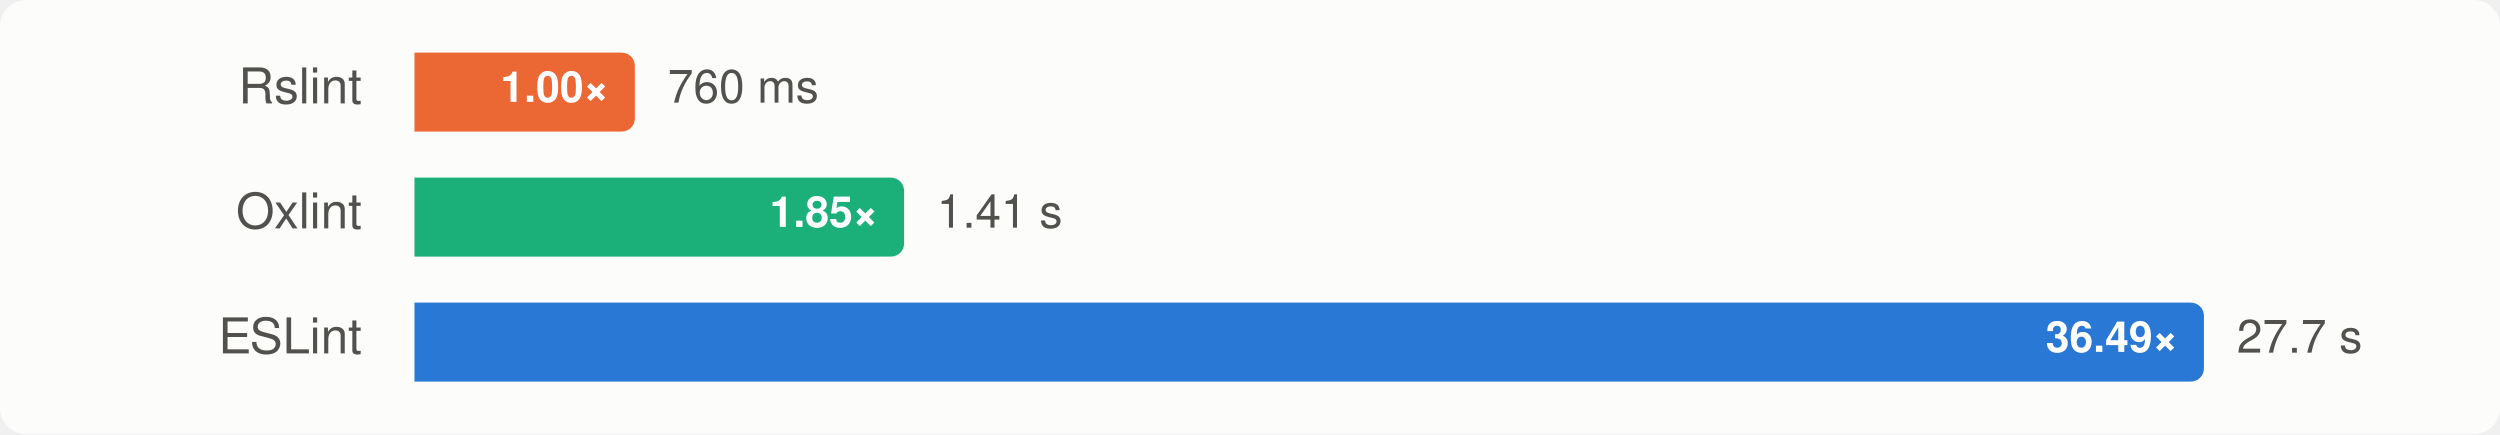
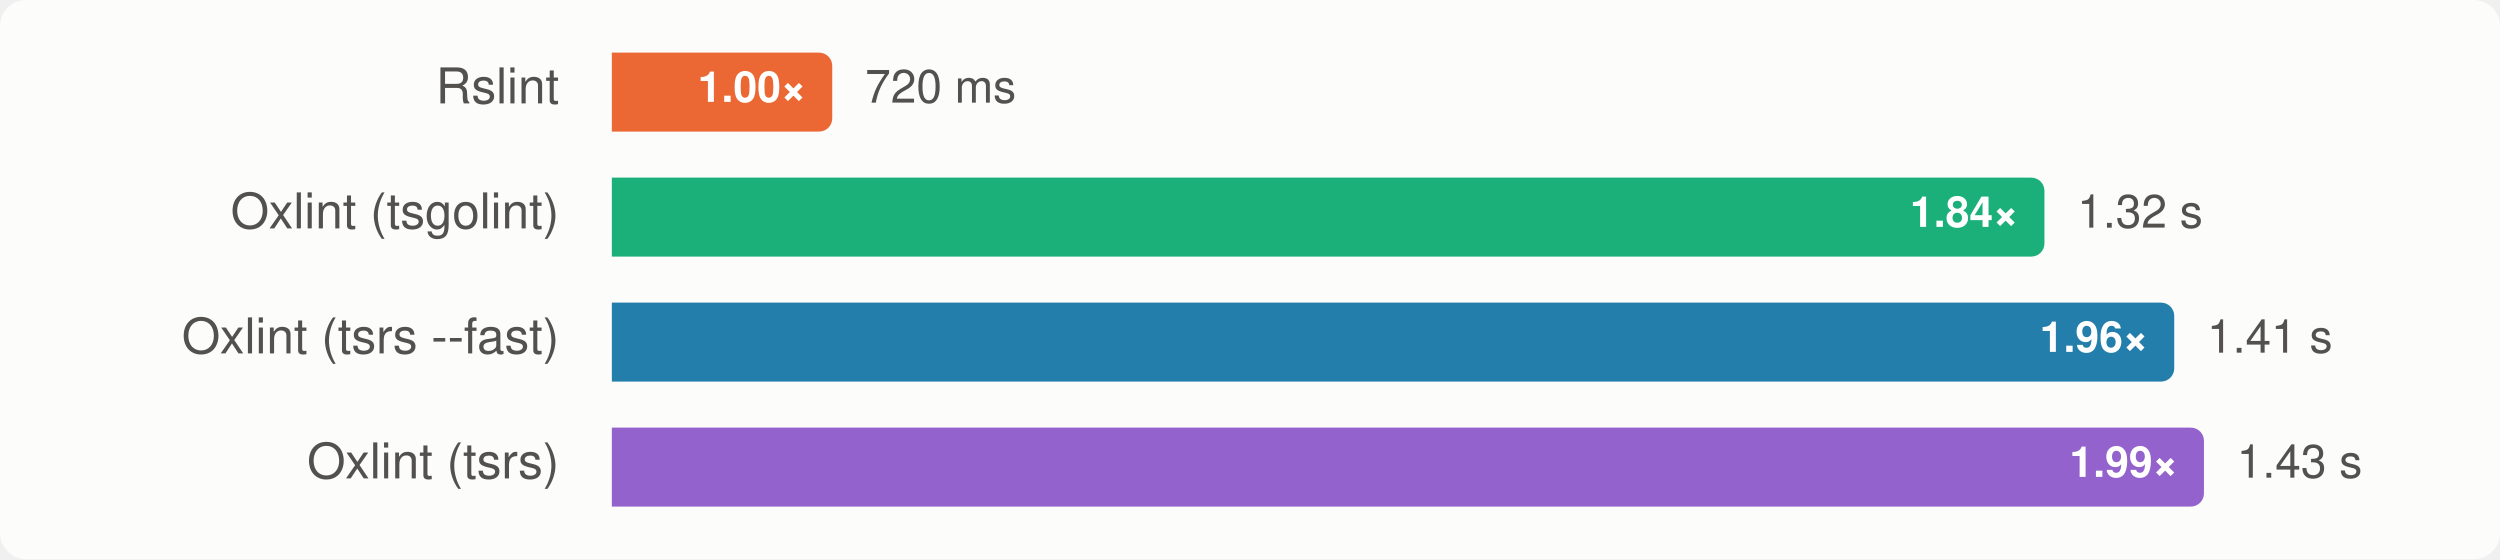
- <svg xmlns="http://www.w3.org/2000/svg" width="760" height="132" viewBox="0 0 760 132" font-family="-apple-system, BlinkMacSystemFont, 'Segoe UI', Helvetica, Arial, sans-serif" role="img" aria-label="Group A, rsbuild: median wall time, lower is better">
+ <svg xmlns="http://www.w3.org/2000/svg" width="760" height="170" viewBox="0 0 760 170" font-family="-apple-system, BlinkMacSystemFont, 'Segoe UI', Helvetica, Arial, sans-serif" role="img" aria-label="Group A, rsbuild: median wall time, lower is better">
  <style>
    .surface { fill: #fcfcfb; }
    .t-primary { fill: #0b0b0b; }
    .t-secondary { fill: #52514e; }
    .ratio { fill: #ffffff; }
-     .bar-eslint { fill: #2a78d6; }
    .bar-rslint { fill: #eb6834; }
    .bar-oxlint { fill: #1baf7a; }
+     .bar-oxlint-tsgolint { fill: #1baf7a; }
+     .bar-oxlint-tsrs { fill: #9362cc; }
+     .bar-oxlint-tsrs-fast { fill: #247eab; }
    .bar-biome { fill: #eda100; }
    @media (prefers-color-scheme: dark) {
      .surface { fill: #1a1a19; }
      .t-primary { fill: #f0efec; }
      .t-secondary { fill: #c3c2b7; }
-       .bar-eslint { fill: #3987e5; }
      .bar-rslint { fill: #d95926; }
      .bar-oxlint { fill: #199e70; }
+       .bar-oxlint-tsgolint { fill: #199e70; }
+       .bar-oxlint-tsrs { fill: #a47ad7; }
+       .bar-oxlint-tsrs-fast { fill: #3b94bd; }
      .bar-biome { fill: #c98500; }
    }
  </style>
-   <rect class="surface" width="760" height="132" rx="8" />
+   <rect class="surface" width="760" height="170" rx="8" />
  <g>
-     <text class="t-secondary" x="110" y="28" text-anchor="end" dominant-baseline="central" font-size="15">Rslint</text>
-     <path class="bar-rslint" d="M126,16H189A4,4 0 0 1 193,20V36A4,4 0 0 1 189,40H126Z" />
-     <text class="ratio" x="185" y="28" text-anchor="end" dominant-baseline="central" font-size="13" font-weight="700">1.00×</text>
-     <text class="t-secondary" x="203" y="28" dominant-baseline="central" font-size="14">760 ms</text>
+     <text class="t-secondary" x="170" y="28" text-anchor="end" dominant-baseline="central" font-size="15">Rslint</text>
+     <path class="bar-rslint" d="M186,16H249A4,4 0 0 1 253,20V36A4,4 0 0 1 249,40H186Z" />
+     <text class="ratio" x="245" y="28" text-anchor="end" dominant-baseline="central" font-size="13" font-weight="700">1.00×</text>
+     <text class="t-secondary" x="263" y="28" dominant-baseline="central" font-size="14">720 ms</text>
  </g>
  <g>
-     <text class="t-secondary" x="110" y="66" text-anchor="end" dominant-baseline="central" font-size="15">Oxlint</text>
-     <path class="bar-oxlint" d="M126,54H270.849A4,4 0 0 1 274.849,58V74A4,4 0 0 1 270.849,78H126Z" />
-     <text class="ratio" x="266.849" y="66" text-anchor="end" dominant-baseline="central" font-size="13" font-weight="700">1.85×</text>
-     <text class="t-secondary" x="284.849" y="66" dominant-baseline="central" font-size="14">1.41 s</text>
+     <text class="t-secondary" x="170" y="66" text-anchor="end" dominant-baseline="central" font-size="15">Oxlint (tsgolint)</text>
+     <path class="bar-oxlint-tsgolint" d="M186,54H617.51A4,4 0 0 1 621.51,58V74A4,4 0 0 1 617.51,78H186Z" />
+     <text class="ratio" x="613.51" y="66" text-anchor="end" dominant-baseline="central" font-size="13" font-weight="700">1.84×</text>
+     <text class="t-secondary" x="631.51" y="66" dominant-baseline="central" font-size="14">1.32 s</text>
  </g>
  <g>
-     <text class="t-secondary" x="110" y="104" text-anchor="end" dominant-baseline="central" font-size="15">ESLint</text>
-     <path class="bar-eslint" d="M126,92H666A4,4 0 0 1 670,96V112A4,4 0 0 1 666,116H126Z" />
-     <text class="ratio" x="662" y="104" text-anchor="end" dominant-baseline="central" font-size="13" font-weight="700">36.49×</text>
-     <text class="t-secondary" x="680" y="104" dominant-baseline="central" font-size="14">27.7 s</text>
+     <text class="t-secondary" x="170" y="104" text-anchor="end" dominant-baseline="central" font-size="15">Oxlint (tsrs --fast)</text>
+     <path class="bar-oxlint-tsrs-fast" d="M186,92H656.964A4,4 0 0 1 660.964,96V112A4,4 0 0 1 656.964,116H186Z" />
+     <text class="ratio" x="652.964" y="104" text-anchor="end" dominant-baseline="central" font-size="13" font-weight="700">1.96×</text>
+     <text class="t-secondary" x="670.964" y="104" dominant-baseline="central" font-size="14">1.41 s</text>
+   </g>
+   <g>
+     <text class="t-secondary" x="170" y="142" text-anchor="end" dominant-baseline="central" font-size="15">Oxlint (tsrs)</text>
+     <path class="bar-oxlint-tsrs" d="M186,130H666A4,4 0 0 1 670,134V150A4,4 0 0 1 666,154H186Z" />
+     <text class="ratio" x="662" y="142" text-anchor="end" dominant-baseline="central" font-size="13" font-weight="700">1.99×</text>
+     <text class="t-secondary" x="680" y="142" dominant-baseline="central" font-size="14">1.43 s</text>
  </g>
</svg>
